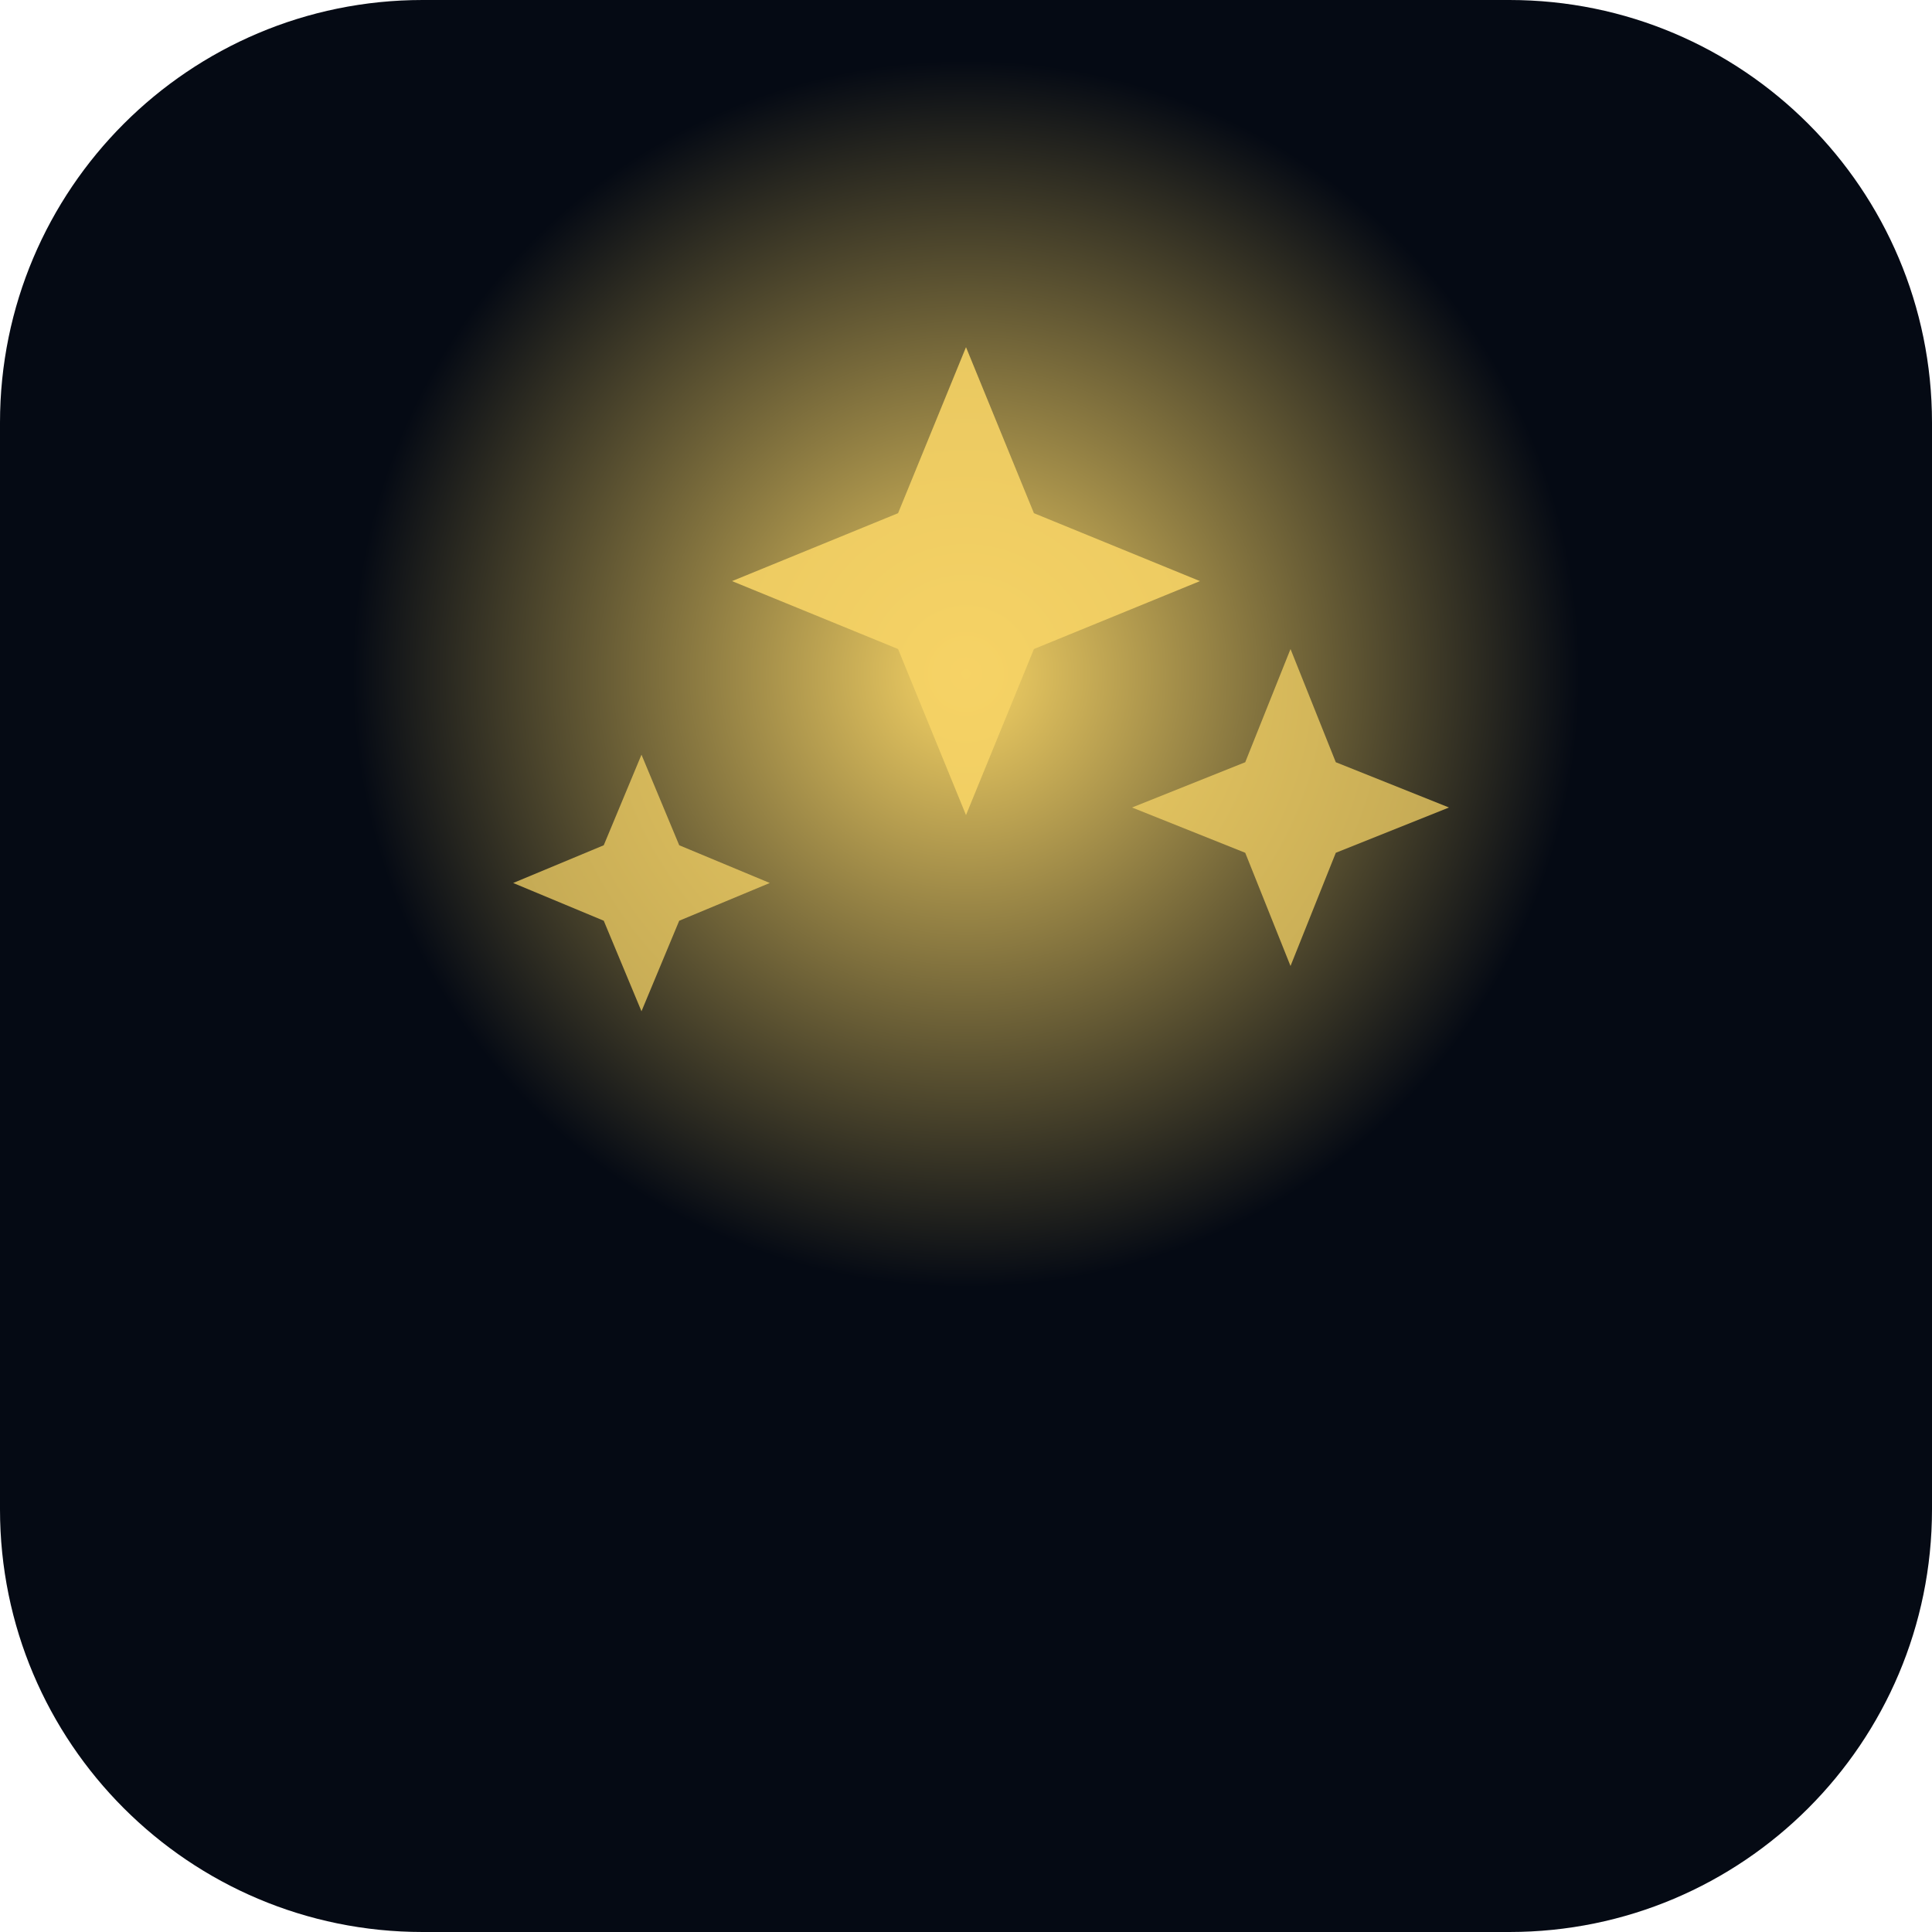
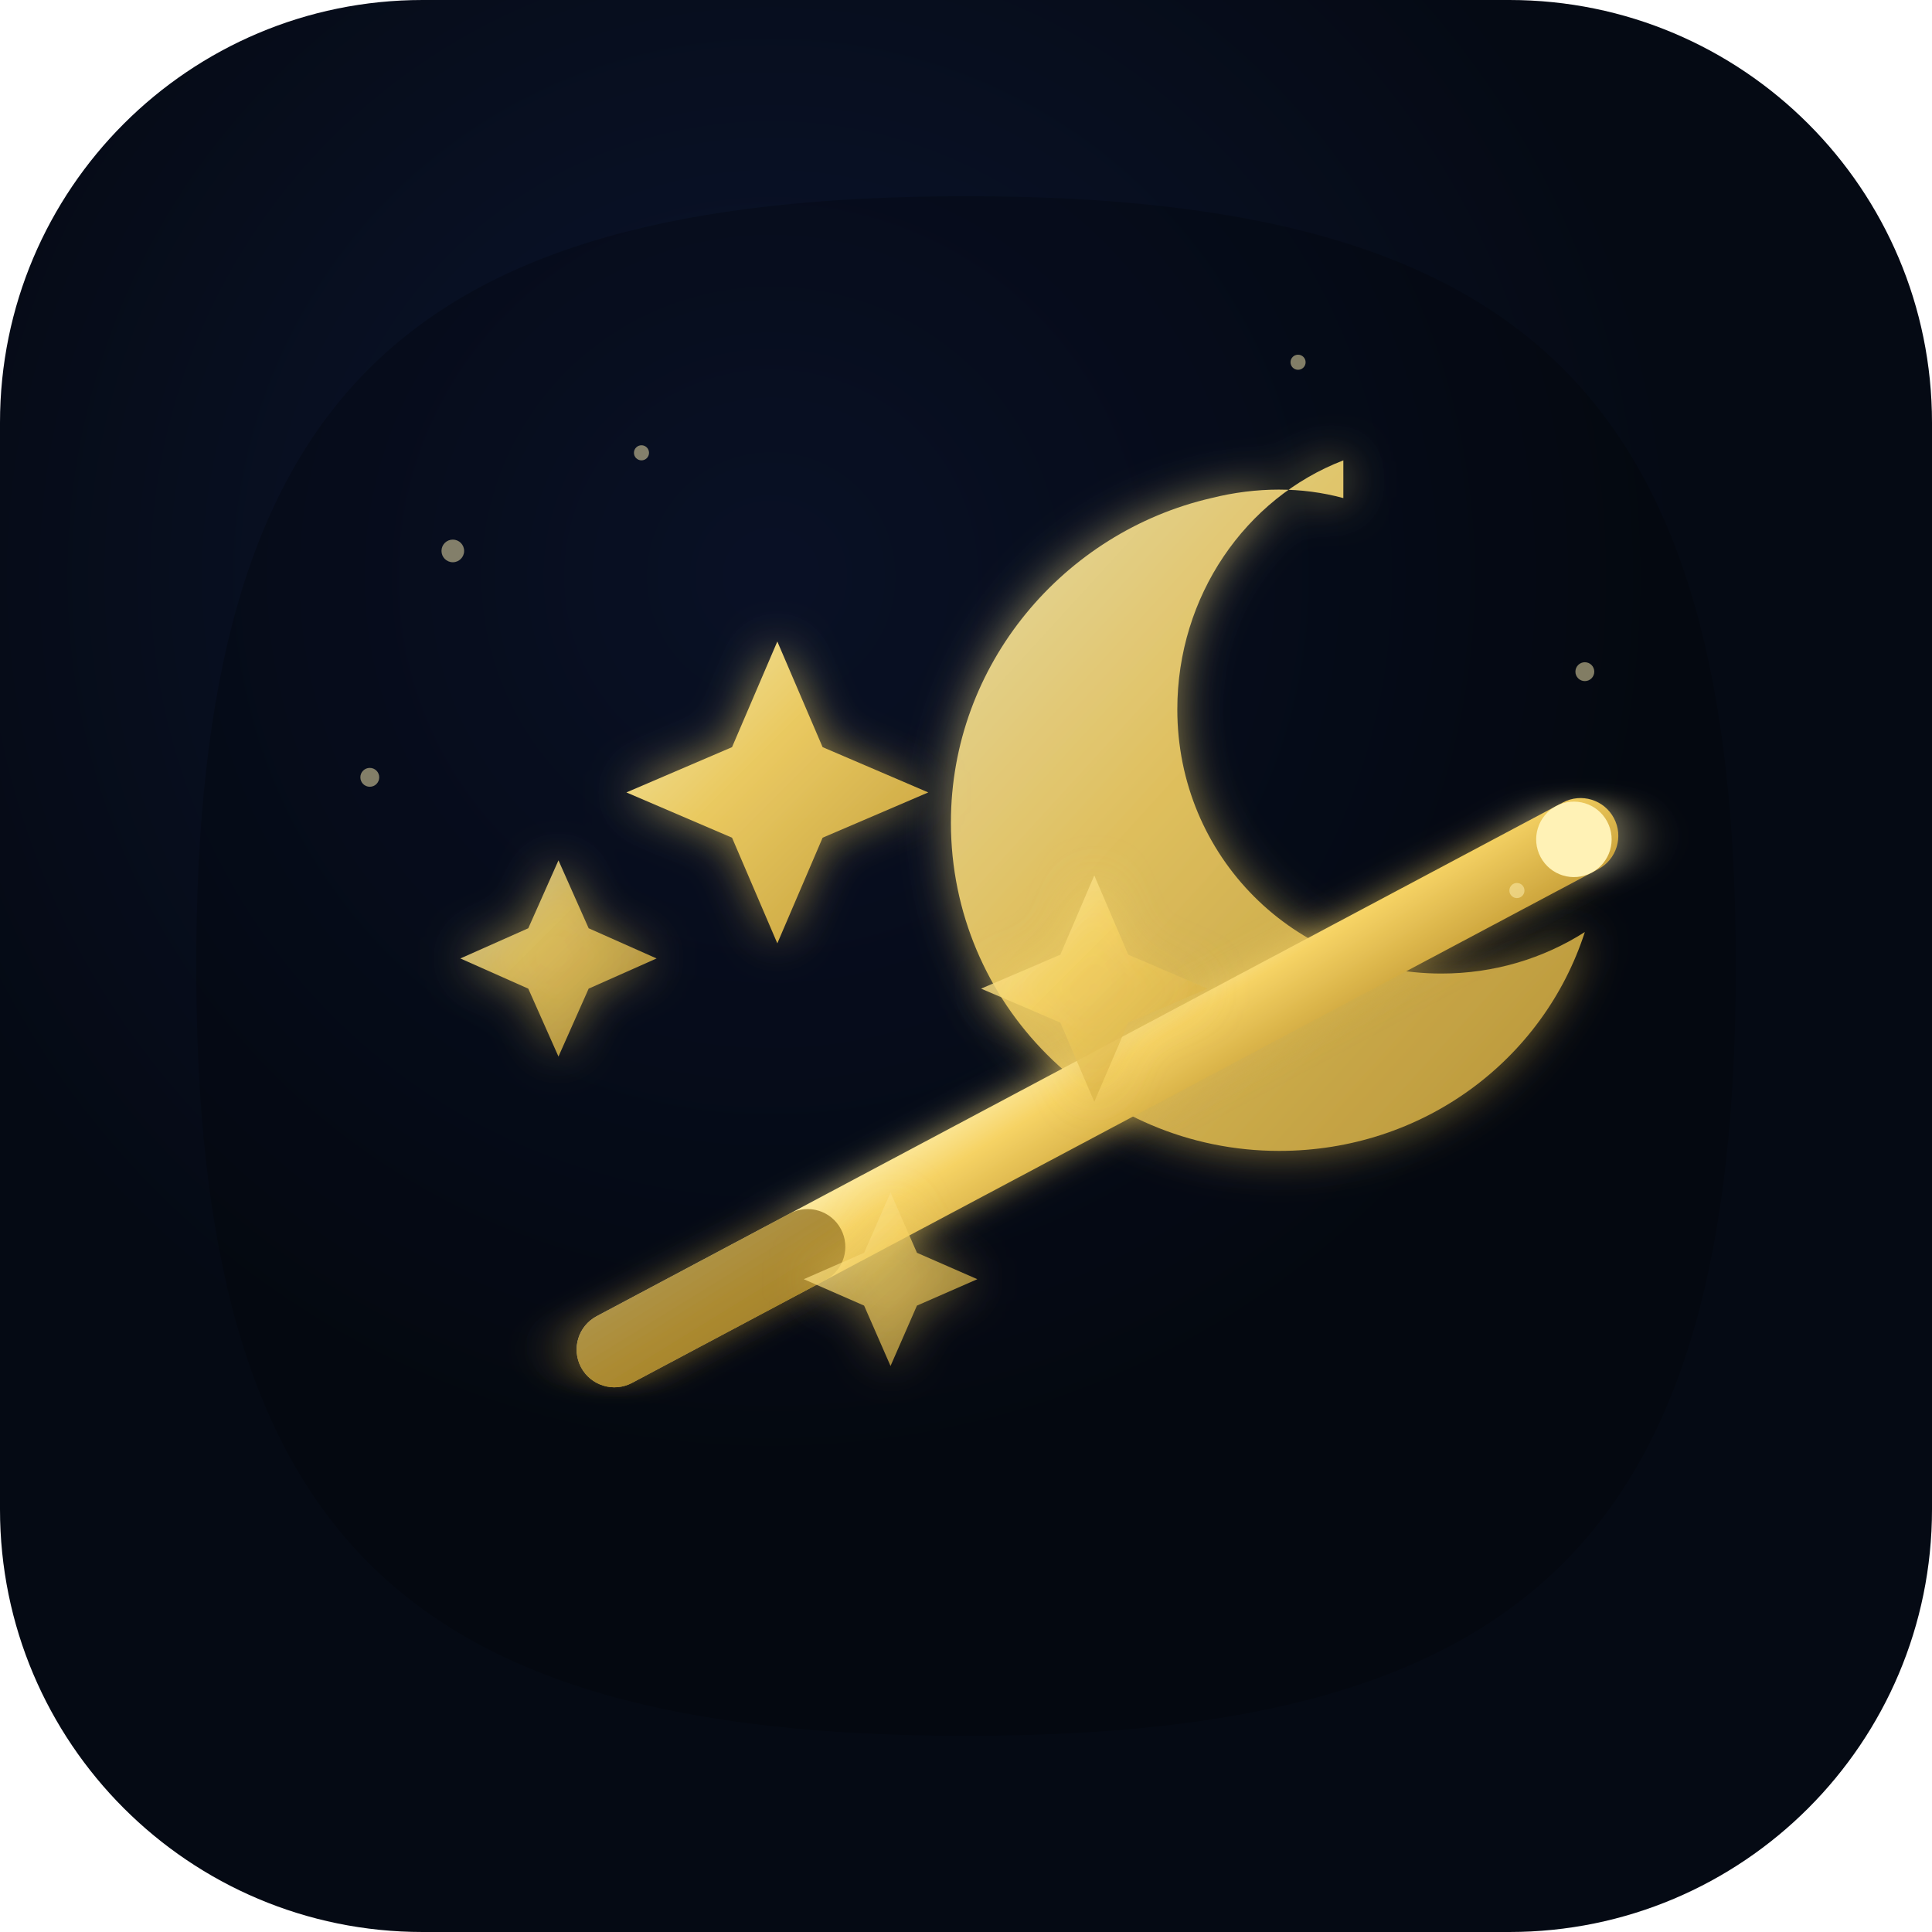
- <svg xmlns="http://www.w3.org/2000/svg" width="512" height="512" viewBox="0 0 512 512">
+ <svg xmlns="http://www.w3.org/2000/svg" width="512" height="512" viewBox="0 0 512 512" role="img" aria-label="Magia">
  <defs>
-     <radialGradient id="g" cx="50%" cy="35%" r="70%">
-       <stop offset="0%" stop-color="#f6d365" stop-opacity="1" />
-       <stop offset="45%" stop-color="#050a14" stop-opacity="1" />
-       <stop offset="100%" stop-color="#050a14" stop-opacity="1" />
+     <radialGradient id="bg" cx="40%" cy="30%" r="85%">
+       <stop offset="0%" stop-color="#0b1530" />
+       <stop offset="55%" stop-color="#050a14" />
+       <stop offset="100%" stop-color="#050a14" />
    </radialGradient>
+     <linearGradient id="gold" x1="0" y1="0" x2="1" y2="1">
+       <stop offset="0%" stop-color="#fff2b6" />
+       <stop offset="40%" stop-color="#f6d365" />
+       <stop offset="100%" stop-color="#caa23a" />
+     </linearGradient>
+     <filter id="glow" x="-50%" y="-50%" width="200%" height="200%">
+       <feGaussianBlur stdDeviation="6" result="b" />
+       <feColorMatrix in="b" type="matrix" values="1 0 0 0 0  0 1 0 0 0  0 0 1 0 0  0 0 0 0.65 0" result="g" />
+       <feMerge>
+         <feMergeNode in="g" />
+         <feMergeNode in="SourceGraphic" />
+       </feMerge>
+     </filter>
  </defs>
-   <rect width="512" height="512" rx="112" fill="url(#g)" />
-   <g fill="#f6d365">
-     <path d="M256 92l18 44 44 18-44 18-18 44-18-44-44-18 44-18z" opacity="0.9" />
-     <path d="M342 172l12 30 30 12-30 12-12 30-12-30-30-12 30-12z" opacity="0.75" />
-     <path d="M170 200l10 24 24 10-24 10-10 24-10-24-24-10 24-10z" opacity="0.75" />
+   <rect width="512" height="512" rx="112" fill="url(#bg)" />
+   <path d="M52 256c0-150 54-204 204-204s204 54 204 204-54 204-204 204S52 406 52 256Z" fill="#000" opacity="0.22" />
+   <path d="M356 122c-26 10-44 36-44 66 0 39 31 70 70 70 14 0 27-4 38-11-11 34-43 58-81 58-48 0-87-39-87-87 0-42 30-77 69-86 12-3 24-3 35 0Z" fill="url(#gold)" opacity="0.9" filter="url(#glow)" />
+   <g transform="rotate(-28 256 256)" filter="url(#glow)">
+     <rect x="116" y="292" width="310" height="20" rx="10" fill="url(#gold)" />
+     <rect x="116" y="292" width="78" height="20" rx="10" fill="#8b6b1a" opacity="0.7" />
+     <circle cx="414" cy="302" r="10" fill="#fff2b6" />
+   </g>
+   <g fill="url(#gold)" opacity="0.95" filter="url(#glow)">
+     <path d="M206 170l12 28 28 12-28 12-12 28-12-28-28-12 28-12z" />
+     <path d="M148 228l8 18 18 8-18 8-8 18-8-18-18-8 18-8z" opacity="0.85" />
+     <path d="M290 232l9 21 21 9-21 9-9 21-9-21-21-9 21-9z" opacity="0.85" />
+     <path d="M236 316l7 16 16 7-16 7-7 16-7-16-16-7 16-7z" opacity="0.75" />
+   </g>
+   <g fill="#fff2b6" opacity="0.5">
+     <circle cx="120" cy="146" r="3" />
+     <circle cx="98" cy="206" r="2.5" />
+     <circle cx="170" cy="120" r="2" />
+     <circle cx="420" cy="178" r="2.5" />
+     <circle cx="402" cy="236" r="2" />
+     <circle cx="344" cy="96" r="2" />
  </g>
</svg>
